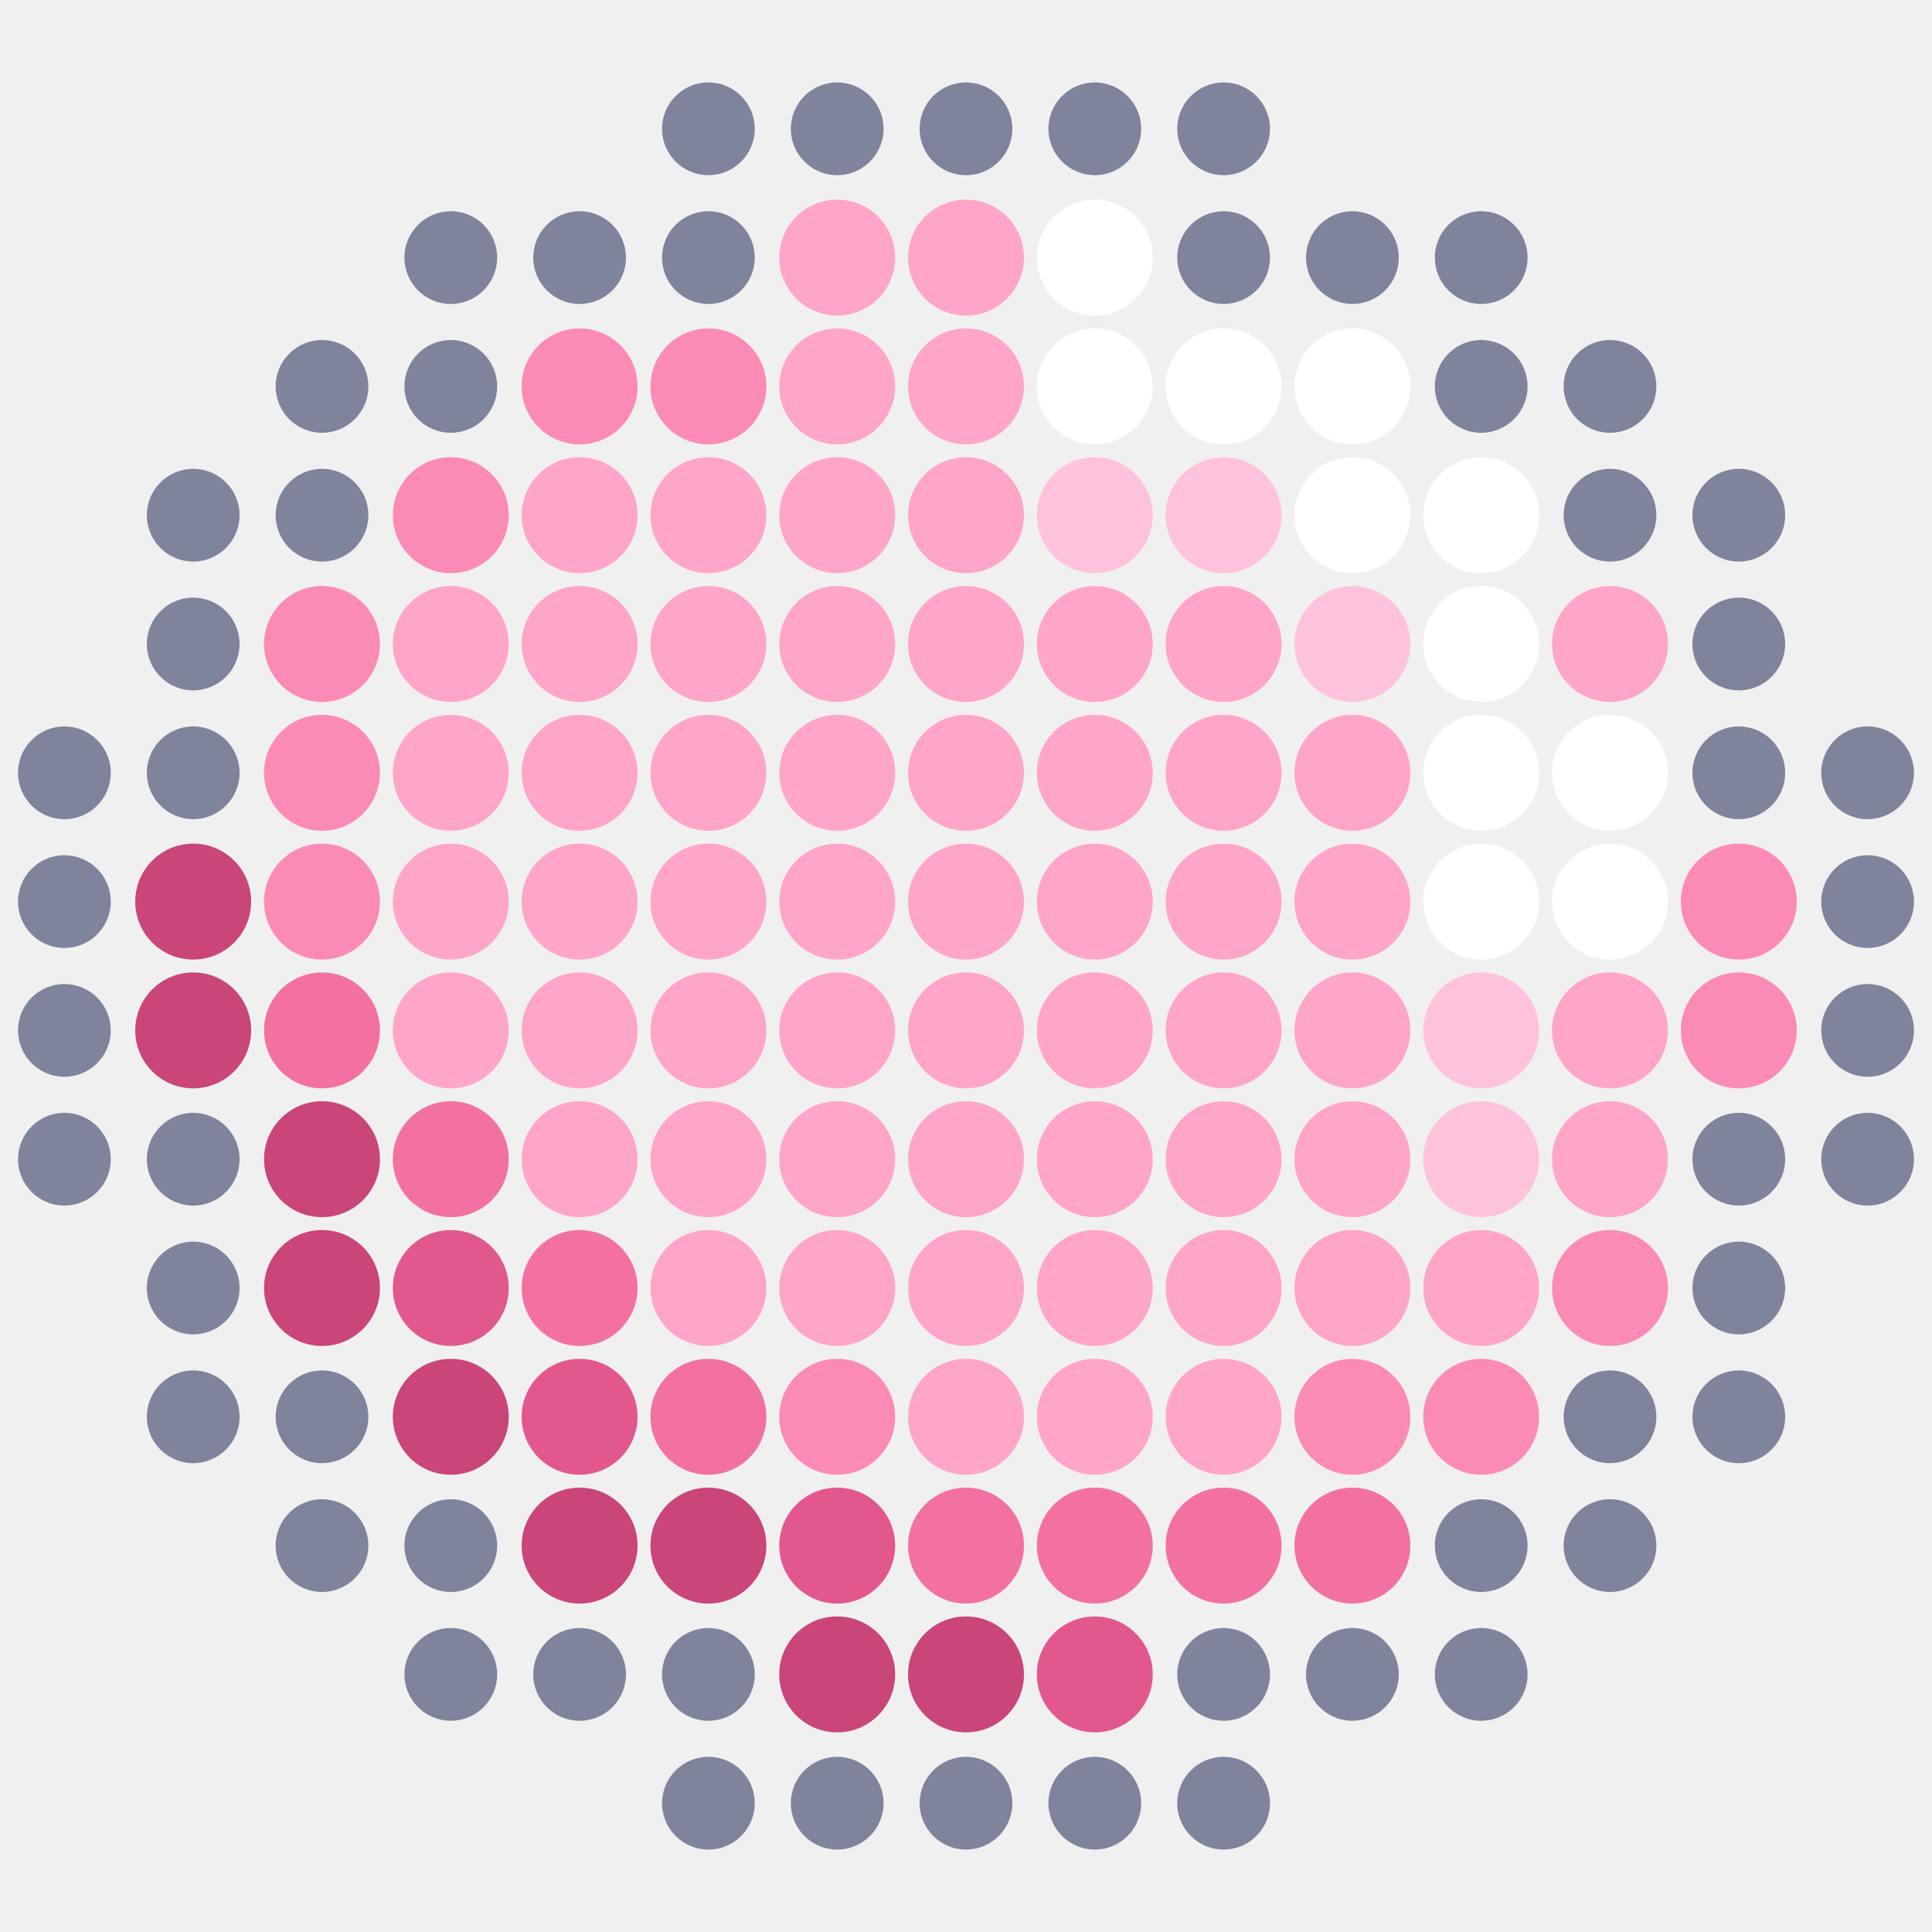
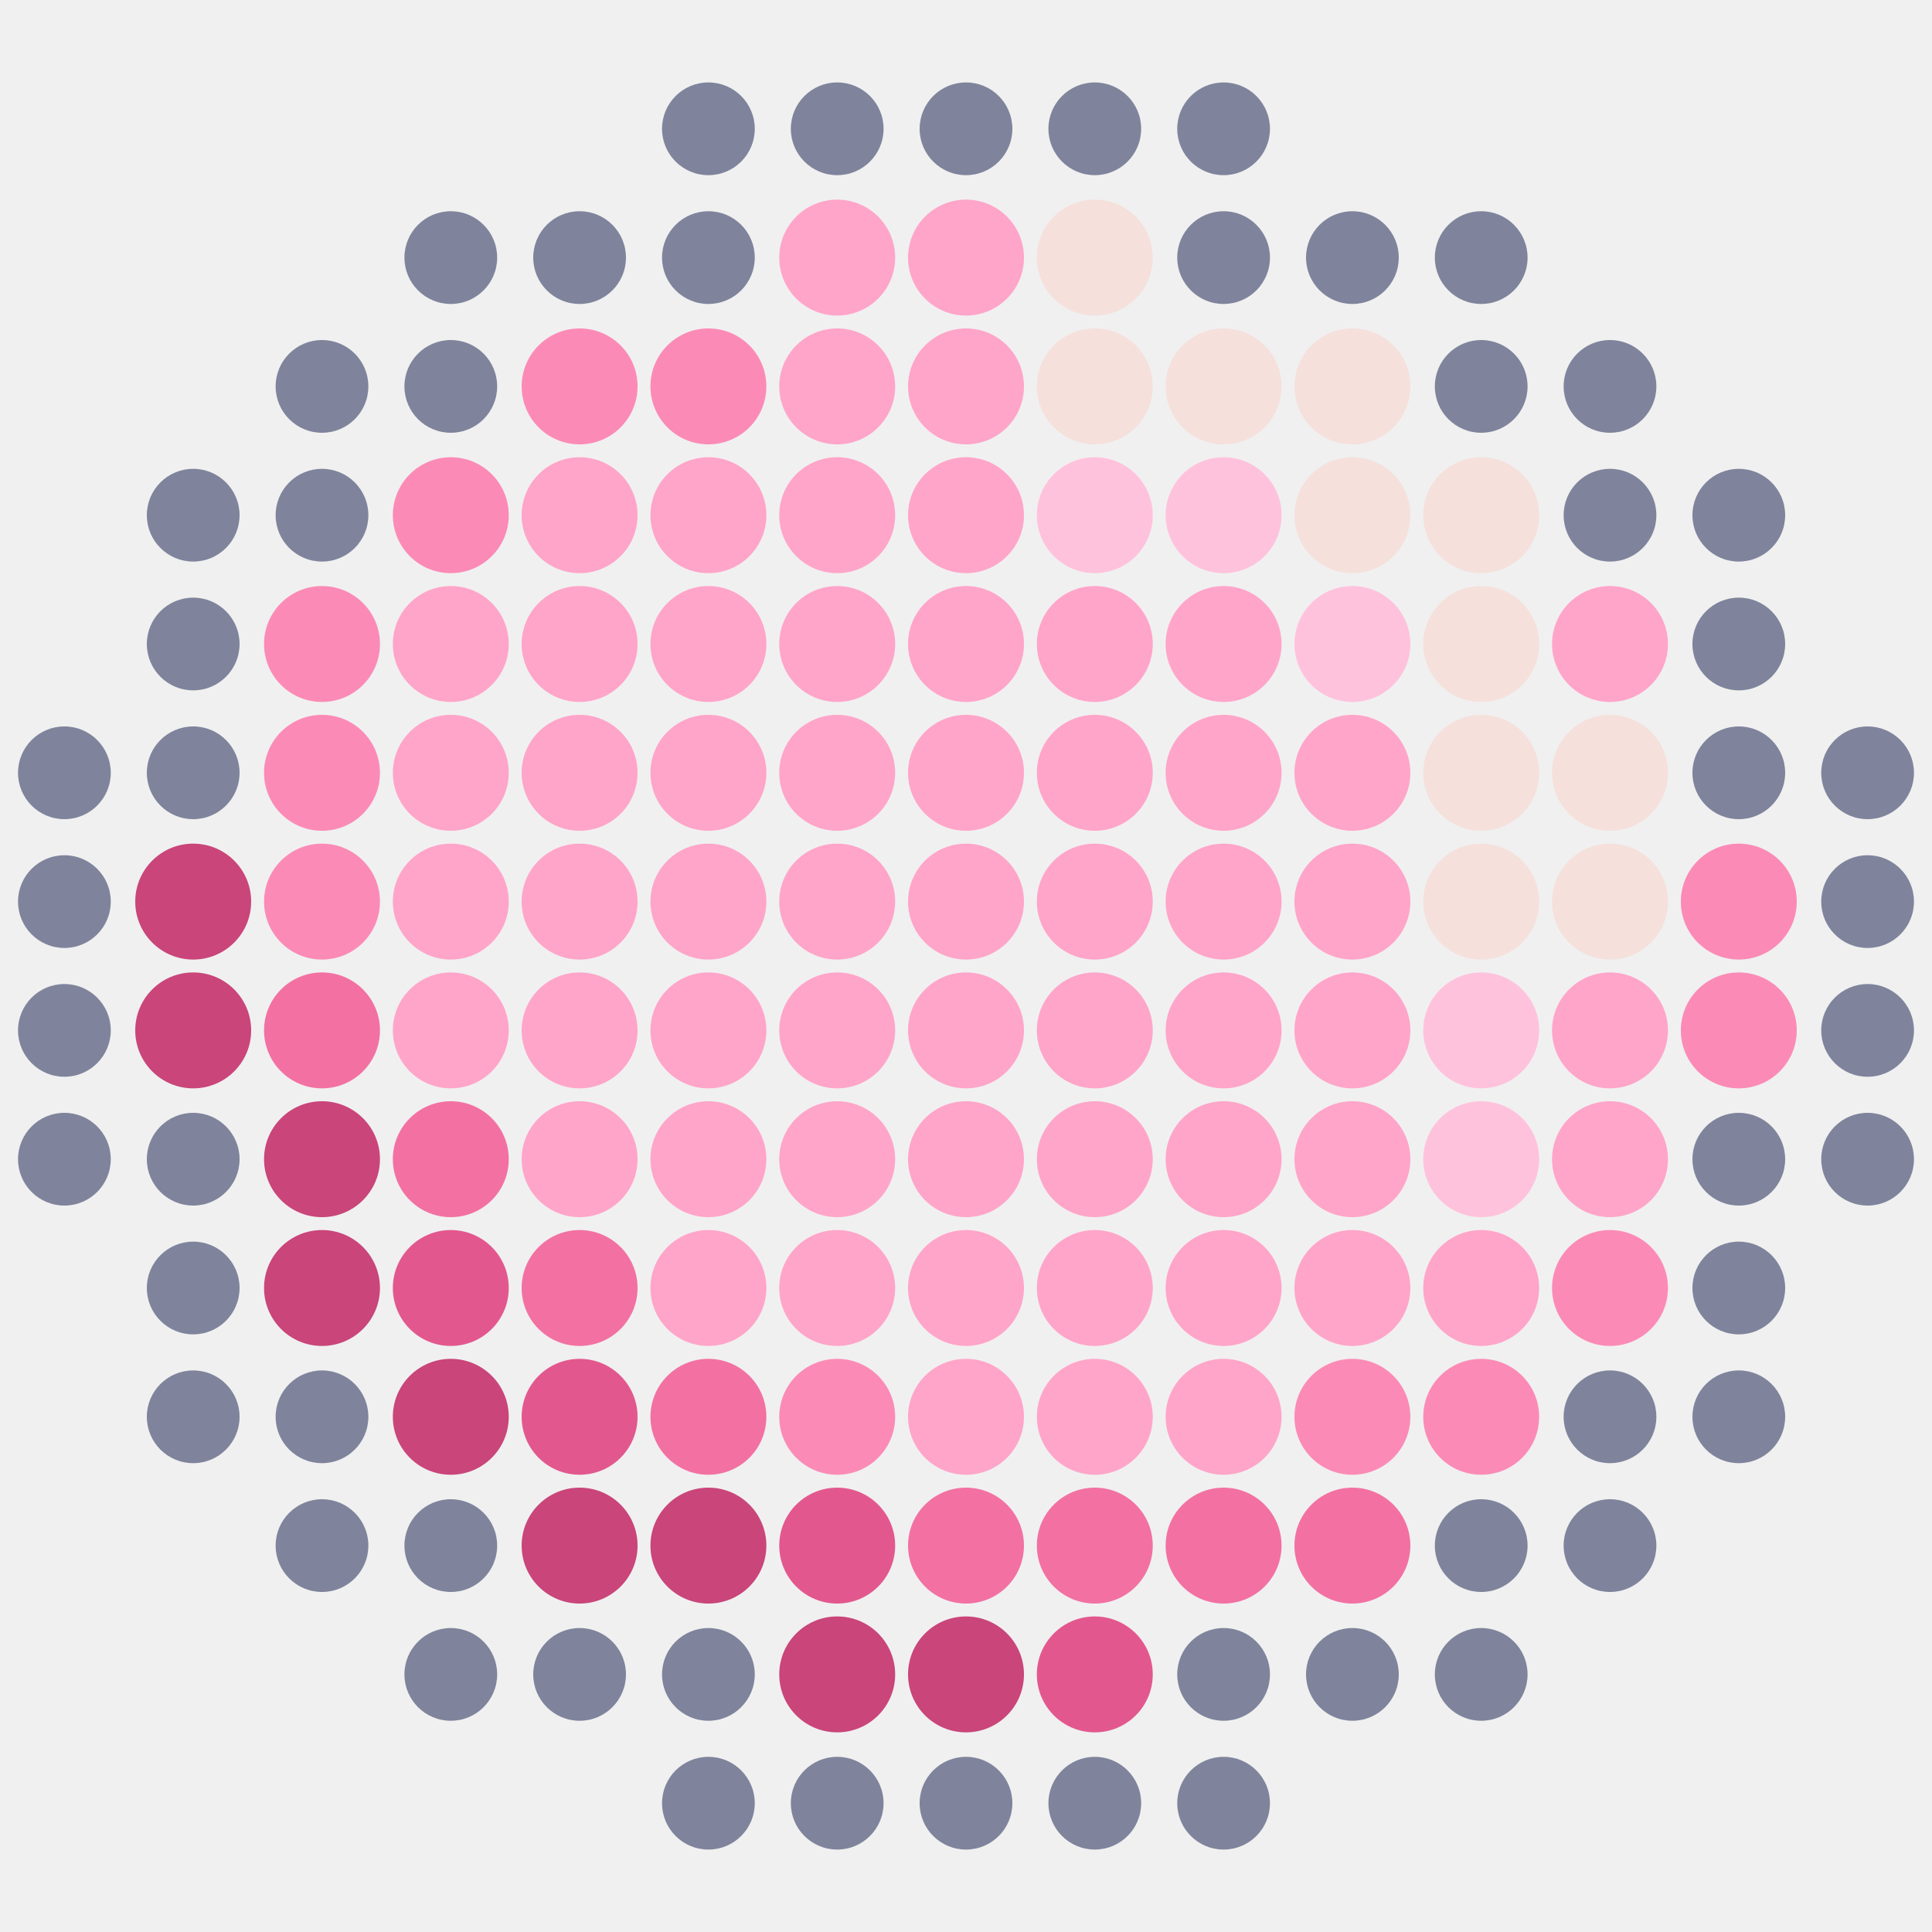
<svg xmlns="http://www.w3.org/2000/svg" width="180" height="180" viewBox="0 -0.5 15 15" role="img" aria-label="bubblegit">
  <path d="M5.14 0.5a0.36 0.36 0 1 0 0.72 0a0.36 0.36 0 1 0 -0.72 0M6.14 0.5a0.36 0.36 0 1 0 0.72 0a0.36 0.36 0 1 0 -0.72 0M7.14 0.5a0.36 0.36 0 1 0 0.72 0a0.36 0.36 0 1 0 -0.72 0M8.14 0.5a0.36 0.36 0 1 0 0.72 0a0.36 0.36 0 1 0 -0.72 0M9.14 0.5a0.36 0.36 0 1 0 0.72 0a0.36 0.36 0 1 0 -0.72 0M3.14 1.5a0.36 0.36 0 1 0 0.72 0a0.36 0.36 0 1 0 -0.72 0M4.14 1.5a0.36 0.36 0 1 0 0.72 0a0.36 0.36 0 1 0 -0.72 0M5.14 1.5a0.36 0.36 0 1 0 0.72 0a0.36 0.36 0 1 0 -0.72 0M9.14 1.5a0.36 0.36 0 1 0 0.72 0a0.36 0.36 0 1 0 -0.72 0M10.14 1.5a0.36 0.36 0 1 0 0.72 0a0.36 0.36 0 1 0 -0.72 0M11.14 1.5a0.36 0.36 0 1 0 0.72 0a0.36 0.36 0 1 0 -0.72 0M2.14 2.5a0.36 0.36 0 1 0 0.72 0a0.36 0.36 0 1 0 -0.72 0M3.14 2.5a0.36 0.36 0 1 0 0.72 0a0.36 0.36 0 1 0 -0.72 0M11.14 2.5a0.36 0.36 0 1 0 0.72 0a0.36 0.36 0 1 0 -0.72 0M12.14 2.5a0.36 0.36 0 1 0 0.72 0a0.36 0.36 0 1 0 -0.72 0M1.14 3.5a0.36 0.36 0 1 0 0.72 0a0.36 0.36 0 1 0 -0.72 0M2.14 3.5a0.36 0.36 0 1 0 0.72 0a0.36 0.36 0 1 0 -0.72 0M12.14 3.5a0.36 0.36 0 1 0 0.72 0a0.36 0.36 0 1 0 -0.72 0M13.14 3.5a0.36 0.36 0 1 0 0.72 0a0.36 0.36 0 1 0 -0.72 0M1.14 4.5a0.36 0.36 0 1 0 0.72 0a0.36 0.36 0 1 0 -0.72 0M13.14 4.5a0.36 0.36 0 1 0 0.72 0a0.36 0.36 0 1 0 -0.72 0M0.14 5.5a0.36 0.36 0 1 0 0.72 0a0.36 0.36 0 1 0 -0.72 0M1.14 5.5a0.36 0.36 0 1 0 0.72 0a0.36 0.36 0 1 0 -0.72 0M13.14 5.5a0.36 0.36 0 1 0 0.72 0a0.36 0.36 0 1 0 -0.72 0M14.14 5.5a0.36 0.36 0 1 0 0.72 0a0.36 0.36 0 1 0 -0.72 0M0.14 6.5a0.36 0.36 0 1 0 0.72 0a0.36 0.36 0 1 0 -0.72 0M14.14 6.5a0.36 0.36 0 1 0 0.72 0a0.36 0.36 0 1 0 -0.72 0M0.14 7.5a0.36 0.36 0 1 0 0.72 0a0.36 0.36 0 1 0 -0.72 0M14.14 7.5a0.36 0.36 0 1 0 0.72 0a0.36 0.36 0 1 0 -0.72 0M0.14 8.5a0.36 0.36 0 1 0 0.72 0a0.36 0.36 0 1 0 -0.72 0M1.14 8.5a0.36 0.36 0 1 0 0.72 0a0.36 0.36 0 1 0 -0.72 0M13.14 8.5a0.36 0.36 0 1 0 0.72 0a0.36 0.36 0 1 0 -0.72 0M14.14 8.5a0.36 0.36 0 1 0 0.72 0a0.36 0.36 0 1 0 -0.72 0M1.14 9.5a0.36 0.36 0 1 0 0.72 0a0.36 0.36 0 1 0 -0.72 0M13.14 9.5a0.36 0.36 0 1 0 0.72 0a0.36 0.36 0 1 0 -0.72 0M1.14 10.5a0.36 0.36 0 1 0 0.72 0a0.36 0.36 0 1 0 -0.72 0M2.14 10.5a0.36 0.36 0 1 0 0.72 0a0.36 0.36 0 1 0 -0.72 0M12.14 10.5a0.36 0.36 0 1 0 0.72 0a0.36 0.36 0 1 0 -0.72 0M13.14 10.5a0.36 0.36 0 1 0 0.72 0a0.36 0.36 0 1 0 -0.72 0M2.14 11.5a0.36 0.36 0 1 0 0.72 0a0.36 0.36 0 1 0 -0.72 0M3.14 11.5a0.36 0.36 0 1 0 0.72 0a0.36 0.36 0 1 0 -0.72 0M11.14 11.5a0.36 0.36 0 1 0 0.72 0a0.36 0.36 0 1 0 -0.72 0M12.14 11.5a0.36 0.36 0 1 0 0.72 0a0.36 0.36 0 1 0 -0.72 0M3.14 12.5a0.36 0.36 0 1 0 0.72 0a0.36 0.36 0 1 0 -0.72 0M4.14 12.5a0.36 0.36 0 1 0 0.72 0a0.36 0.36 0 1 0 -0.72 0M5.14 12.5a0.36 0.36 0 1 0 0.72 0a0.36 0.36 0 1 0 -0.72 0M9.14 12.5a0.36 0.36 0 1 0 0.72 0a0.36 0.36 0 1 0 -0.72 0M10.14 12.5a0.36 0.36 0 1 0 0.72 0a0.36 0.36 0 1 0 -0.72 0M11.14 12.5a0.36 0.36 0 1 0 0.72 0a0.36 0.36 0 1 0 -0.72 0M5.14 13.5a0.36 0.36 0 1 0 0.72 0a0.36 0.36 0 1 0 -0.72 0M6.14 13.5a0.36 0.36 0 1 0 0.72 0a0.36 0.36 0 1 0 -0.72 0M7.14 13.5a0.36 0.36 0 1 0 0.72 0a0.36 0.36 0 1 0 -0.72 0M8.14 13.5a0.36 0.36 0 1 0 0.72 0a0.36 0.36 0 1 0 -0.72 0M9.14 13.5a0.36 0.36 0 1 0 0.72 0a0.36 0.36 0 1 0 -0.72 0" fill="#7f849c" />
  <path fill="#ffa5c9" d="M6.05 1.5a0.45 0.45 0 1 0 0.9 0a0.45 0.45 0 1 0 -0.9 0M7.05 1.5a0.45 0.45 0 1 0 0.9 0a0.45 0.45 0 1 0 -0.9 0M6.05 2.5a0.45 0.45 0 1 0 0.9 0a0.45 0.45 0 1 0 -0.9 0M7.05 2.5a0.45 0.45 0 1 0 0.9 0a0.45 0.45 0 1 0 -0.9 0M4.05 3.5a0.45 0.45 0 1 0 0.9 0a0.45 0.45 0 1 0 -0.9 0M5.05 3.5a0.45 0.45 0 1 0 0.9 0a0.45 0.45 0 1 0 -0.9 0M6.05 3.5a0.45 0.45 0 1 0 0.9 0a0.45 0.45 0 1 0 -0.9 0M7.05 3.5a0.45 0.45 0 1 0 0.9 0a0.45 0.45 0 1 0 -0.9 0M3.05 4.5a0.45 0.45 0 1 0 0.9 0a0.45 0.45 0 1 0 -0.9 0M4.05 4.5a0.45 0.45 0 1 0 0.9 0a0.45 0.45 0 1 0 -0.9 0M5.05 4.5a0.45 0.45 0 1 0 0.9 0a0.45 0.45 0 1 0 -0.9 0M6.05 4.5a0.45 0.45 0 1 0 0.9 0a0.45 0.45 0 1 0 -0.9 0M7.05 4.5a0.45 0.45 0 1 0 0.9 0a0.45 0.45 0 1 0 -0.9 0M8.05 4.5a0.45 0.45 0 1 0 0.9 0a0.45 0.45 0 1 0 -0.9 0M9.05 4.5a0.45 0.45 0 1 0 0.9 0a0.45 0.45 0 1 0 -0.9 0M12.05 4.5a0.45 0.45 0 1 0 0.9 0a0.45 0.45 0 1 0 -0.9 0M3.05 5.5a0.45 0.45 0 1 0 0.9 0a0.45 0.45 0 1 0 -0.9 0M4.05 5.5a0.45 0.45 0 1 0 0.9 0a0.45 0.45 0 1 0 -0.9 0M5.05 5.5a0.45 0.45 0 1 0 0.9 0a0.45 0.45 0 1 0 -0.9 0M6.05 5.5a0.45 0.45 0 1 0 0.9 0a0.45 0.45 0 1 0 -0.9 0M7.05 5.5a0.45 0.45 0 1 0 0.9 0a0.45 0.45 0 1 0 -0.9 0M8.05 5.5a0.45 0.45 0 1 0 0.9 0a0.45 0.45 0 1 0 -0.9 0M9.05 5.5a0.45 0.45 0 1 0 0.9 0a0.45 0.45 0 1 0 -0.9 0M10.05 5.5a0.45 0.45 0 1 0 0.9 0a0.45 0.45 0 1 0 -0.9 0M3.05 6.5a0.45 0.45 0 1 0 0.9 0a0.45 0.45 0 1 0 -0.9 0M4.05 6.5a0.45 0.45 0 1 0 0.9 0a0.45 0.45 0 1 0 -0.9 0M5.05 6.5a0.45 0.45 0 1 0 0.9 0a0.45 0.45 0 1 0 -0.9 0M6.05 6.5a0.45 0.45 0 1 0 0.9 0a0.45 0.45 0 1 0 -0.9 0M7.05 6.5a0.45 0.45 0 1 0 0.9 0a0.45 0.45 0 1 0 -0.9 0M8.05 6.5a0.45 0.45 0 1 0 0.9 0a0.45 0.45 0 1 0 -0.9 0M9.05 6.5a0.45 0.45 0 1 0 0.9 0a0.45 0.45 0 1 0 -0.9 0M10.05 6.5a0.45 0.45 0 1 0 0.9 0a0.45 0.45 0 1 0 -0.9 0M3.05 7.5a0.45 0.45 0 1 0 0.9 0a0.45 0.45 0 1 0 -0.9 0M4.05 7.5a0.45 0.45 0 1 0 0.9 0a0.45 0.45 0 1 0 -0.9 0M5.05 7.5a0.45 0.45 0 1 0 0.9 0a0.45 0.45 0 1 0 -0.9 0M6.05 7.5a0.45 0.45 0 1 0 0.9 0a0.45 0.45 0 1 0 -0.9 0M7.05 7.5a0.45 0.45 0 1 0 0.9 0a0.45 0.45 0 1 0 -0.9 0M8.05 7.5a0.45 0.45 0 1 0 0.9 0a0.45 0.45 0 1 0 -0.9 0M9.05 7.5a0.45 0.45 0 1 0 0.9 0a0.45 0.45 0 1 0 -0.9 0M10.05 7.5a0.45 0.45 0 1 0 0.9 0a0.45 0.45 0 1 0 -0.9 0M12.05 7.5a0.45 0.45 0 1 0 0.9 0a0.45 0.45 0 1 0 -0.9 0M4.05 8.5a0.45 0.45 0 1 0 0.9 0a0.45 0.45 0 1 0 -0.9 0M5.05 8.5a0.45 0.45 0 1 0 0.9 0a0.45 0.45 0 1 0 -0.9 0M6.05 8.5a0.45 0.45 0 1 0 0.9 0a0.45 0.45 0 1 0 -0.9 0M7.05 8.5a0.45 0.45 0 1 0 0.9 0a0.45 0.45 0 1 0 -0.9 0M8.05 8.5a0.45 0.45 0 1 0 0.9 0a0.45 0.45 0 1 0 -0.9 0M9.05 8.5a0.45 0.45 0 1 0 0.9 0a0.45 0.45 0 1 0 -0.9 0M10.05 8.5a0.45 0.45 0 1 0 0.9 0a0.45 0.45 0 1 0 -0.9 0M12.05 8.5a0.45 0.45 0 1 0 0.9 0a0.45 0.45 0 1 0 -0.9 0M5.05 9.5a0.45 0.45 0 1 0 0.9 0a0.45 0.45 0 1 0 -0.9 0M6.05 9.5a0.45 0.45 0 1 0 0.9 0a0.45 0.45 0 1 0 -0.9 0M7.05 9.5a0.45 0.45 0 1 0 0.9 0a0.45 0.45 0 1 0 -0.9 0M8.05 9.5a0.45 0.45 0 1 0 0.9 0a0.45 0.45 0 1 0 -0.9 0M9.05 9.5a0.45 0.45 0 1 0 0.9 0a0.45 0.45 0 1 0 -0.9 0M10.05 9.5a0.45 0.45 0 1 0 0.9 0a0.45 0.45 0 1 0 -0.9 0M11.05 9.5a0.45 0.45 0 1 0 0.9 0a0.45 0.45 0 1 0 -0.9 0M7.05 10.5a0.45 0.45 0 1 0 0.9 0a0.45 0.45 0 1 0 -0.9 0M8.05 10.5a0.45 0.45 0 1 0 0.9 0a0.45 0.45 0 1 0 -0.9 0M9.05 10.5a0.45 0.45 0 1 0 0.9 0a0.45 0.45 0 1 0 -0.9 0" />
-   <path fill="#ffffff" d="M8.05 1.5a0.45 0.45 0 1 0 0.9 0a0.45 0.45 0 1 0 -0.9 0M8.05 2.5a0.45 0.45 0 1 0 0.9 0a0.45 0.45 0 1 0 -0.9 0M9.05 2.5a0.45 0.45 0 1 0 0.9 0a0.45 0.45 0 1 0 -0.9 0M10.05 2.5a0.45 0.45 0 1 0 0.9 0a0.45 0.45 0 1 0 -0.9 0M10.05 3.5a0.45 0.45 0 1 0 0.9 0a0.45 0.45 0 1 0 -0.9 0M11.05 3.5a0.45 0.45 0 1 0 0.9 0a0.45 0.45 0 1 0 -0.9 0M11.05 4.5a0.45 0.45 0 1 0 0.9 0a0.45 0.45 0 1 0 -0.9 0M11.05 5.5a0.45 0.45 0 1 0 0.9 0a0.45 0.45 0 1 0 -0.9 0M12.05 5.5a0.45 0.45 0 1 0 0.9 0a0.45 0.45 0 1 0 -0.9 0M11.05 6.5a0.45 0.45 0 1 0 0.9 0a0.45 0.45 0 1 0 -0.9 0M12.05 6.5a0.45 0.45 0 1 0 0.9 0a0.45 0.45 0 1 0 -0.9 0" />
+   <path fill="#f5e0dc" d="M8.05 1.5a0.45 0.45 0 1 0 0.9 0a0.45 0.45 0 1 0 -0.9 0M8.05 2.5a0.45 0.45 0 1 0 0.9 0a0.45 0.45 0 1 0 -0.9 0M9.05 2.5a0.45 0.45 0 1 0 0.9 0a0.45 0.45 0 1 0 -0.9 0M10.05 2.5a0.45 0.45 0 1 0 0.9 0a0.45 0.45 0 1 0 -0.9 0M10.05 3.5a0.45 0.45 0 1 0 0.9 0a0.45 0.45 0 1 0 -0.9 0M11.05 3.5a0.45 0.45 0 1 0 0.9 0a0.45 0.45 0 1 0 -0.9 0M11.05 4.5a0.45 0.45 0 1 0 0.9 0a0.45 0.45 0 1 0 -0.9 0M11.05 5.5a0.45 0.45 0 1 0 0.9 0a0.45 0.45 0 1 0 -0.9 0M12.05 5.5a0.45 0.45 0 1 0 0.9 0a0.45 0.45 0 1 0 -0.9 0M11.05 6.5a0.45 0.45 0 1 0 0.9 0a0.45 0.45 0 1 0 -0.9 0M12.05 6.5a0.45 0.45 0 1 0 0.9 0a0.45 0.45 0 1 0 -0.9 0" />
  <path fill="#fb8bb6" d="M4.05 2.5a0.45 0.45 0 1 0 0.9 0a0.45 0.45 0 1 0 -0.9 0M5.05 2.5a0.45 0.45 0 1 0 0.9 0a0.45 0.45 0 1 0 -0.9 0M3.05 3.5a0.45 0.45 0 1 0 0.9 0a0.45 0.45 0 1 0 -0.9 0M2.05 4.5a0.45 0.45 0 1 0 0.9 0a0.45 0.45 0 1 0 -0.9 0M2.05 5.5a0.45 0.45 0 1 0 0.9 0a0.45 0.45 0 1 0 -0.9 0M2.05 6.5a0.45 0.45 0 1 0 0.9 0a0.45 0.45 0 1 0 -0.9 0M13.05 6.5a0.45 0.45 0 1 0 0.9 0a0.45 0.45 0 1 0 -0.9 0M13.05 7.5a0.45 0.45 0 1 0 0.9 0a0.45 0.45 0 1 0 -0.9 0M12.05 9.5a0.45 0.45 0 1 0 0.9 0a0.45 0.45 0 1 0 -0.9 0M6.05 10.5a0.45 0.45 0 1 0 0.9 0a0.45 0.45 0 1 0 -0.9 0M10.05 10.5a0.45 0.45 0 1 0 0.9 0a0.45 0.45 0 1 0 -0.9 0M11.05 10.5a0.45 0.45 0 1 0 0.9 0a0.45 0.45 0 1 0 -0.9 0" />
  <path fill="#ffc2dc" d="M8.05 3.5a0.45 0.45 0 1 0 0.9 0a0.45 0.45 0 1 0 -0.9 0M9.05 3.5a0.45 0.45 0 1 0 0.9 0a0.45 0.45 0 1 0 -0.9 0M10.05 4.5a0.45 0.45 0 1 0 0.9 0a0.45 0.45 0 1 0 -0.9 0M11.05 7.5a0.45 0.45 0 1 0 0.9 0a0.45 0.45 0 1 0 -0.9 0M11.05 8.5a0.45 0.45 0 1 0 0.9 0a0.45 0.45 0 1 0 -0.9 0" />
  <path fill="#c9457a" d="M1.05 6.5a0.45 0.45 0 1 0 0.9 0a0.45 0.45 0 1 0 -0.9 0M1.05 7.5a0.45 0.45 0 1 0 0.9 0a0.45 0.45 0 1 0 -0.9 0M2.05 8.5a0.45 0.45 0 1 0 0.9 0a0.45 0.45 0 1 0 -0.9 0M2.05 9.5a0.45 0.45 0 1 0 0.9 0a0.45 0.45 0 1 0 -0.9 0M3.05 10.5a0.45 0.45 0 1 0 0.9 0a0.45 0.45 0 1 0 -0.9 0M4.05 11.5a0.45 0.45 0 1 0 0.9 0a0.45 0.45 0 1 0 -0.9 0M5.05 11.5a0.45 0.45 0 1 0 0.9 0a0.45 0.45 0 1 0 -0.9 0M6.05 12.5a0.45 0.45 0 1 0 0.9 0a0.45 0.45 0 1 0 -0.9 0M7.05 12.5a0.45 0.45 0 1 0 0.9 0a0.45 0.45 0 1 0 -0.9 0" />
  <path fill="#f271a2" d="M2.05 7.5a0.45 0.45 0 1 0 0.9 0a0.45 0.45 0 1 0 -0.9 0M3.05 8.5a0.45 0.45 0 1 0 0.9 0a0.45 0.45 0 1 0 -0.9 0M4.05 9.5a0.45 0.45 0 1 0 0.9 0a0.45 0.45 0 1 0 -0.9 0M5.05 10.5a0.45 0.45 0 1 0 0.9 0a0.45 0.45 0 1 0 -0.9 0M7.05 11.5a0.45 0.45 0 1 0 0.9 0a0.45 0.45 0 1 0 -0.9 0M8.05 11.5a0.45 0.45 0 1 0 0.9 0a0.45 0.45 0 1 0 -0.9 0M9.05 11.5a0.45 0.45 0 1 0 0.9 0a0.45 0.45 0 1 0 -0.9 0M10.05 11.5a0.45 0.45 0 1 0 0.9 0a0.45 0.45 0 1 0 -0.9 0" />
  <path fill="#e2588e" d="M3.05 9.5a0.45 0.45 0 1 0 0.9 0a0.45 0.45 0 1 0 -0.9 0M4.05 10.5a0.45 0.45 0 1 0 0.9 0a0.45 0.45 0 1 0 -0.9 0M6.05 11.5a0.45 0.45 0 1 0 0.9 0a0.45 0.45 0 1 0 -0.9 0M8.05 12.5a0.45 0.45 0 1 0 0.9 0a0.45 0.45 0 1 0 -0.9 0" />
</svg>
